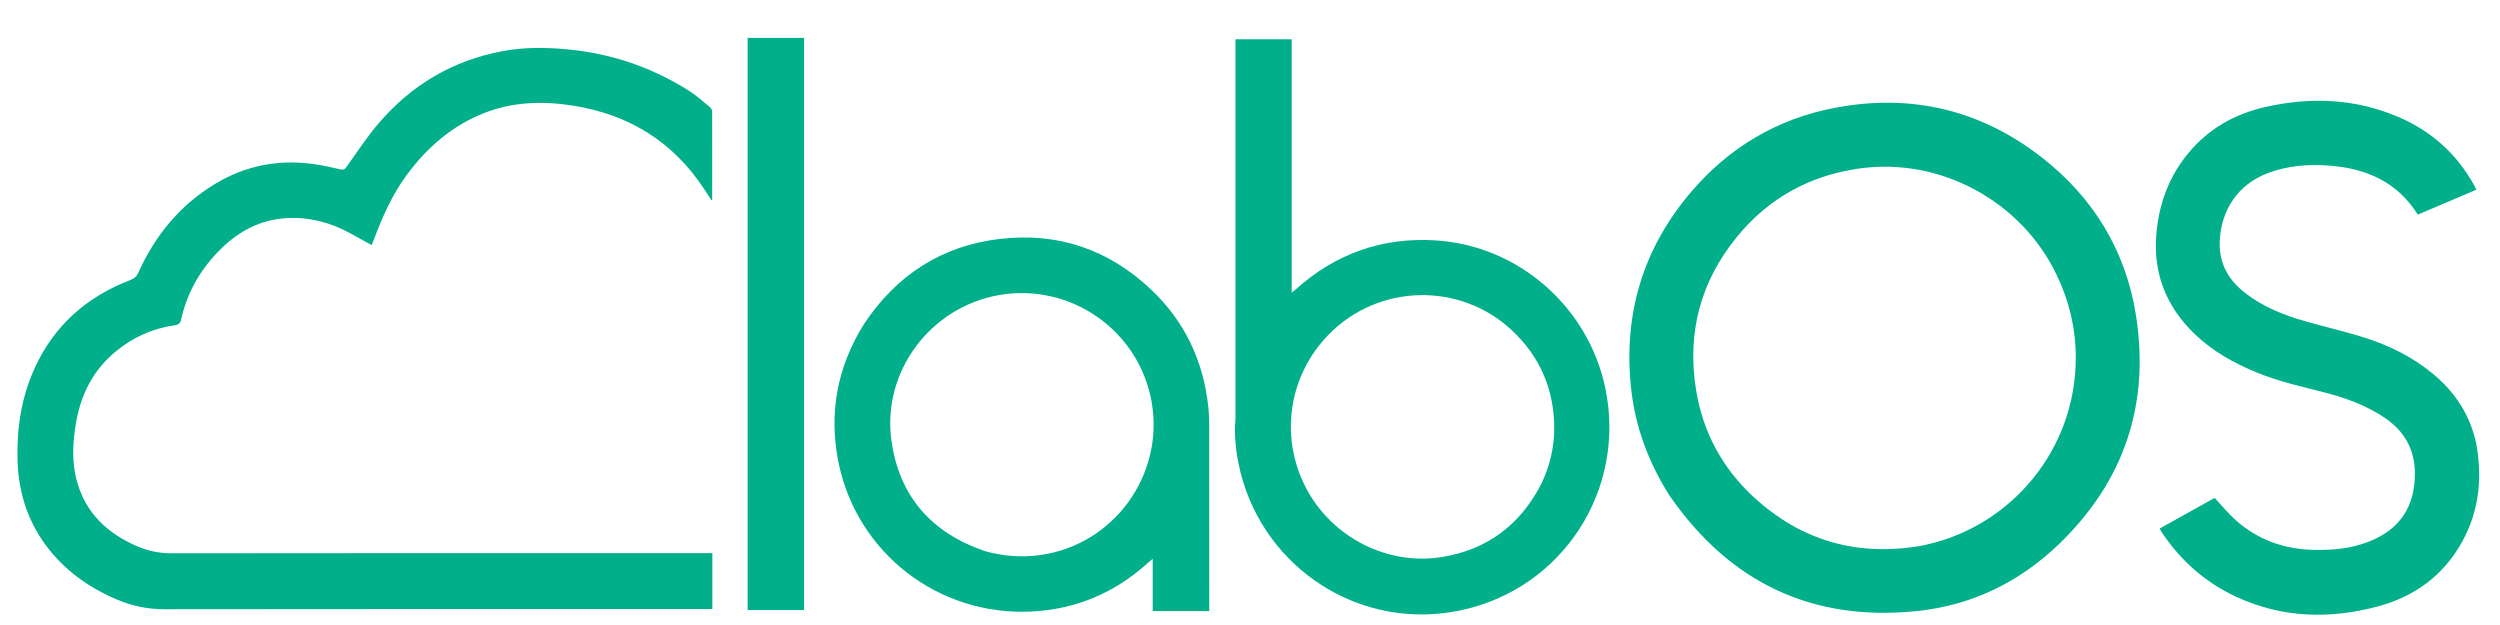
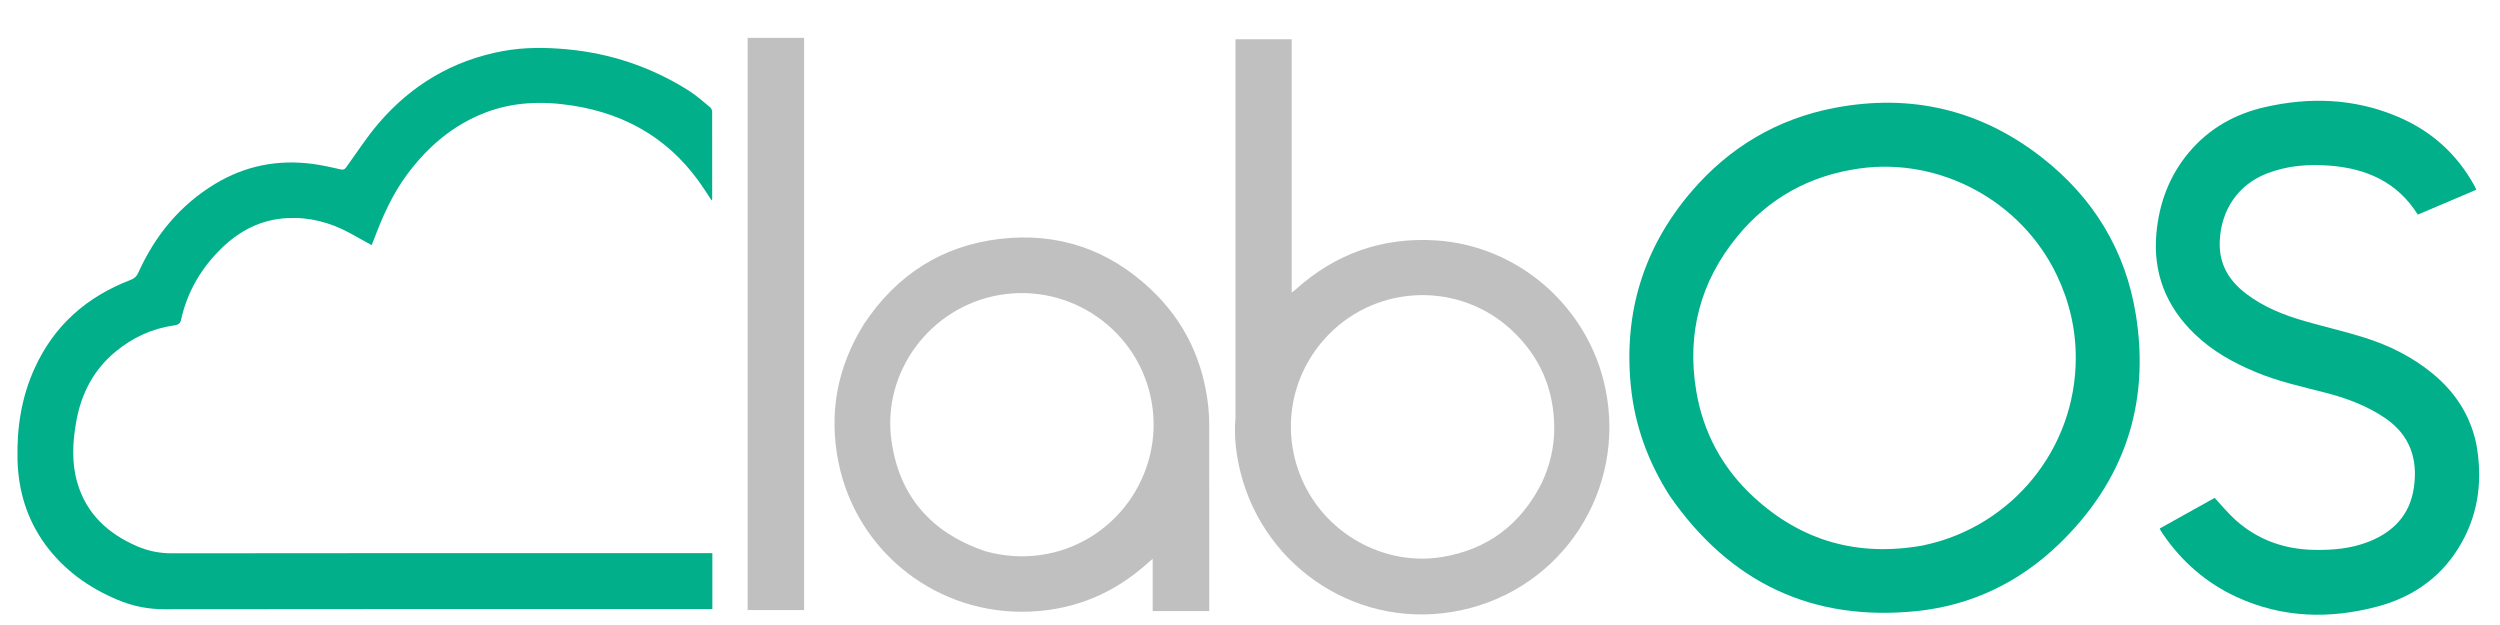
<svg xmlns="http://www.w3.org/2000/svg" version="1.1" id="Layer_1" x="0px" y="0px" width="100%" viewBox="0 0 2956 739" enable-background="new 0 0 2956 739" xml:space="preserve">
  <path fill="#01B08A" opacity="1" stroke="none" d=" M53.366,643.622   C31.618,613.498 21.621,580.082 20.701,543.39   C19.76,505.868 25.331,469.794 40.912,435.481   C63.96,384.727 102.591,350.829 154.175,331.066   C158.68,329.341 161.52,326.89 163.56,322.371   C183.378,278.463 212.692,242.607 254.215,217.485   C289.85,195.926 328.54,188.332 369.719,193.822   C380.896,195.312 391.961,197.805 402.968,200.315   C406.276,201.07 407.654,200.114 409.415,197.68   C421.991,180.293 433.664,162.113 447.586,145.867   C486.455,100.511 535.262,71.426 594.339,60.435   C619.601,55.736 645.081,55.942 670.514,58.308   C722.245,63.121 770.267,79.328 814.22,107.038   C823.318,112.774 831.417,120.12 839.783,126.962   C841.104,128.042 842.05,130.386 842.057,132.15   C842.177,166.481 842.133,200.813 842.102,235.145   C842.102,235.56 841.823,235.975 841.443,237.037   C838.441,232.466 835.733,228.368 833.049,224.252   C796.022,167.464 743.464,135.151 676.824,124.803   C641.51,119.319 606.727,120.335 573.1,133.428   C534.892,148.304 505.129,174.077 480.999,206.777   C463.74,230.165 452.133,256.428 442.014,283.448   C441.273,285.426 440.435,287.368 439.439,289.83   C430.48,284.872 421.95,280.066 413.342,275.403   C390.322,262.932 365.805,256.517 339.533,257.878   C309.164,259.452 283.787,272.428 262.291,293.229   C237.913,316.818 221.349,345.064 214.02,378.383   C212.893,383.505 209.307,384.241 205.242,384.834   C179.385,388.606 156.612,399.229 136.562,415.841   C110.361,437.548 95.876,465.848 90.053,498.953   C85.801,523.128 84.521,547.339 91.565,571.207   C102.403,607.926 127.914,631.055 162.069,645.874   C175.164,651.555 188.594,654.234 203.154,654.213   C414.147,653.901 625.14,653.999 836.134,653.999   C838.1,653.999 840.067,653.999 842.294,653.999   C842.294,676.158 842.294,697.912 842.294,720.164   C839.924,720.164 837.798,720.164 835.672,720.164   C622.012,720.164 408.352,720.044 194.692,720.365   C175.088,720.394 156.841,716.744 138.954,709.203   C104.801,694.806 75.644,674.038 53.366,643.622  z" />
  <path fill="#01B08A" opacity="1" stroke="none" d=" M1974.453,586.549   C1948.868,546.65 1933.034,503.497 1928.333,456.735   C1919.618,370.066 1943.167,292.893 1999.85,226.612   C2044.74,174.121 2101.535,140.433 2169.385,127.511   C2259.658,110.319 2342.166,129.743 2414.683,186.477   C2475.347,233.939 2513.385,296.333 2525.494,372.439   C2542.356,478.421 2511.339,569.716 2433.796,644.049   C2387.106,688.805 2330.713,715.916 2266.394,722.538   C2142.742,735.268 2045.475,688.906 1974.453,586.549  M2273.406,645.004   C2274.702,644.706 2275.996,644.399 2277.294,644.112   C2377.956,621.863 2454.333,531.897 2454.393,423.142   C2454.412,388.684 2446.665,355.925 2431.708,324.809   C2389.77,237.562 2293.903,185.757 2198.38,199.237   C2140.005,207.475 2091.42,234.139 2054.064,279.707   C2010.6,332.726 1994.425,393.811 2005.485,461.425   C2013.617,511.142 2036.568,553.693 2073.656,587.813   C2130.239,639.87 2196.859,658.635 2273.406,645.004  z" />
-   <path fill="#01B08A" opacity="1" stroke="none" d=" M1460.833,288   C1460.833,207.224 1460.833,126.948 1460.833,46.416   C1483.071,46.416 1504.844,46.416 1527.308,46.416   C1527.308,145.845 1527.308,245.331 1527.308,345.934   C1529.25,344.439 1530.281,343.752 1531.189,342.931   C1578.679,300.025 1634.449,280.096 1698.249,284.282   C1795.749,290.678 1878.108,363.049 1898.136,458.989   C1923.193,579.018 1847.805,695.891 1727.585,721.55   C1608.141,747.043 1495.547,671.957 1466.986,559.247   C1461.643,538.162 1458.962,516.765 1460.811,494.959   C1460.923,493.635 1460.835,492.294 1460.834,490.961   C1460.834,423.474 1460.834,355.987 1460.833,288  M1822.867,571.288   C1832.494,550.651 1837.797,528.91 1837.735,506.179   C1837.61,460.393 1820.869,421.454 1787.303,390.248   C1726.112,333.359 1630.413,335.577 1571.693,394.913   C1523.326,443.787 1512.517,516.989 1544.689,577.806   C1575.229,635.542 1640.819,669.037 1704.799,658.654   C1758.619,649.92 1797.793,620.564 1822.867,571.288  z" />
+   <path fill="#C0C0C0" opacity="1" stroke="none" d=" M1460.833,288   C1460.833,207.224 1460.833,126.948 1460.833,46.416   C1483.071,46.416 1504.844,46.416 1527.308,46.416   C1527.308,145.845 1527.308,245.331 1527.308,345.934   C1529.25,344.439 1530.281,343.752 1531.189,342.931   C1578.679,300.025 1634.449,280.096 1698.249,284.282   C1795.749,290.678 1878.108,363.049 1898.136,458.989   C1923.193,579.018 1847.805,695.891 1727.585,721.55   C1608.141,747.043 1495.547,671.957 1466.986,559.247   C1461.643,538.162 1458.962,516.765 1460.811,494.959   C1460.923,493.635 1460.835,492.294 1460.834,490.961   C1460.834,423.474 1460.834,355.987 1460.833,288  M1822.867,571.288   C1832.494,550.651 1837.797,528.91 1837.735,506.179   C1837.61,460.393 1820.869,421.454 1787.303,390.248   C1726.112,333.359 1630.413,335.577 1571.693,394.913   C1523.326,443.787 1512.517,516.989 1544.689,577.806   C1575.229,635.542 1640.819,669.037 1704.799,658.654   C1758.619,649.92 1797.793,620.564 1822.867,571.288  z" />
  <path fill="#01B08A" opacity="1" stroke="none" d=" M2927.853,524.216   C2935.331,565.06 2931.356,603.967 2911.35,640.359   C2889.275,680.516 2854.904,705.462 2811.197,717.122   C2754.685,732.198 2698.807,730.766 2644.872,706.006   C2608.788,689.441 2579.797,664.227 2557.43,631.416   C2556.4,629.904 2555.443,628.339 2554.487,626.778   C2554.236,626.369 2554.116,625.879 2553.712,624.865   C2575.572,612.684 2597.449,600.493 2618.596,588.708   C2627.025,597.7 2634.595,607.074 2643.465,614.993   C2669.616,638.342 2700.729,649.391 2735.638,650.163   C2757.605,650.648 2779.281,648.772 2799.955,640.813   C2829.824,629.313 2849.586,608.764 2854.218,576.253   C2859.017,542.574 2849.489,514.392 2820.355,494.461   C2798.466,479.486 2773.999,470.573 2748.607,464.073   C2721.236,457.066 2693.642,450.952 2667.417,440.051   C2640.769,428.974 2615.854,415.083 2594.958,394.929   C2561.176,362.345 2545.432,322.719 2549.751,275.638   C2553.029,239.913 2565.104,207.617 2588.358,179.999   C2611.938,151.994 2642.353,134.843 2677.675,126.73   C2731.262,114.422 2784.191,116.354 2835.296,138.075   C2874.543,154.755 2904.948,181.806 2925.625,219.384   C2926.417,220.822 2927.067,222.339 2928.024,224.317   C2904.769,234.214 2881.745,244.013 2858.802,253.777   C2834.631,215.177 2798.032,199.177 2754.435,195.838   C2729.271,193.911 2704.519,195.819 2680.759,204.967   C2646.192,218.275 2626.045,248.382 2624.623,285.455   C2623.601,312.102 2635.294,331.464 2655.38,346.975   C2676.404,363.209 2700.704,372.677 2725.924,379.909   C2749.075,386.547 2772.611,391.91 2795.569,399.135   C2824.954,408.383 2852.332,421.951 2876.32,441.686   C2902.62,463.322 2920.461,490.265 2927.853,524.216  z" />
-   <path fill="#01B08A" opacity="1" stroke="none" d=" M1021.376,383.399   C1059.966,325.249 1113.382,290.543 1182.364,282.473   C1250.704,274.478 1310.734,294.827 1360.87,342.187   C1400.943,380.041 1423.082,427.04 1428.777,481.792   C1429.516,488.899 1429.791,496.084 1429.798,503.234   C1429.87,574.894 1429.841,646.555 1429.84,718.215   C1429.84,719.524 1429.84,720.833 1429.84,722.491   C1407.461,722.491 1385.415,722.491 1362.942,722.491   C1362.942,702.16 1362.942,681.93 1362.942,660.701   C1360.657,662.656 1359.054,663.959 1357.526,665.344   C1318.067,701.126 1271.81,720.735 1218.546,723.132   C1109.187,728.053 1013.006,653.579 991.393,546.537   C979.689,488.571 989.923,434.077 1021.376,383.399  M1164.868,651.734   C1186.464,657.718 1208.299,659.38 1230.574,656.209   C1316.788,643.934 1376.498,562.059 1361.824,476.017   C1347.354,391.173 1266.218,334.05 1181.25,348.887   C1100.13,363.051 1042.777,439.482 1054.01,520.695   C1063.152,586.798 1101.125,629.988 1164.868,651.734  z" />
-   <path fill="#01B08A" opacity="1" stroke="none" d=" M884,83   C884,70.026 884,57.553 884,44.8   C906.414,44.8 928.472,44.8 950.758,44.8   C950.758,270.302 950.758,495.715 950.758,721.304   C928.556,721.304 906.594,721.304 884,721.304   C884,508.683 884,296.091 884,83  z" />
+   <path fill="#C0C0C0" opacity="1" stroke="none" d=" M1021.376,383.399   C1059.966,325.249 1113.382,290.543 1182.364,282.473   C1250.704,274.478 1310.734,294.827 1360.87,342.187   C1400.943,380.041 1423.082,427.04 1428.777,481.792   C1429.516,488.899 1429.791,496.084 1429.798,503.234   C1429.87,574.894 1429.841,646.555 1429.84,718.215   C1429.84,719.524 1429.84,720.833 1429.84,722.491   C1407.461,722.491 1385.415,722.491 1362.942,722.491   C1362.942,702.16 1362.942,681.93 1362.942,660.701   C1360.657,662.656 1359.054,663.959 1357.526,665.344   C1318.067,701.126 1271.81,720.735 1218.546,723.132   C1109.187,728.053 1013.006,653.579 991.393,546.537   C979.689,488.571 989.923,434.077 1021.376,383.399  M1164.868,651.734   C1186.464,657.718 1208.299,659.38 1230.574,656.209   C1316.788,643.934 1376.498,562.059 1361.824,476.017   C1347.354,391.173 1266.218,334.05 1181.25,348.887   C1100.13,363.051 1042.777,439.482 1054.01,520.695   C1063.152,586.798 1101.125,629.988 1164.868,651.734  z" />
+   <path fill="#C0C0C0" opacity="1" stroke="none" d=" M884,83   C884,70.026 884,57.553 884,44.8   C906.414,44.8 928.472,44.8 950.758,44.8   C950.758,270.302 950.758,495.715 950.758,721.304   C928.556,721.304 906.594,721.304 884,721.304   C884,508.683 884,296.091 884,83  z" />
</svg>
